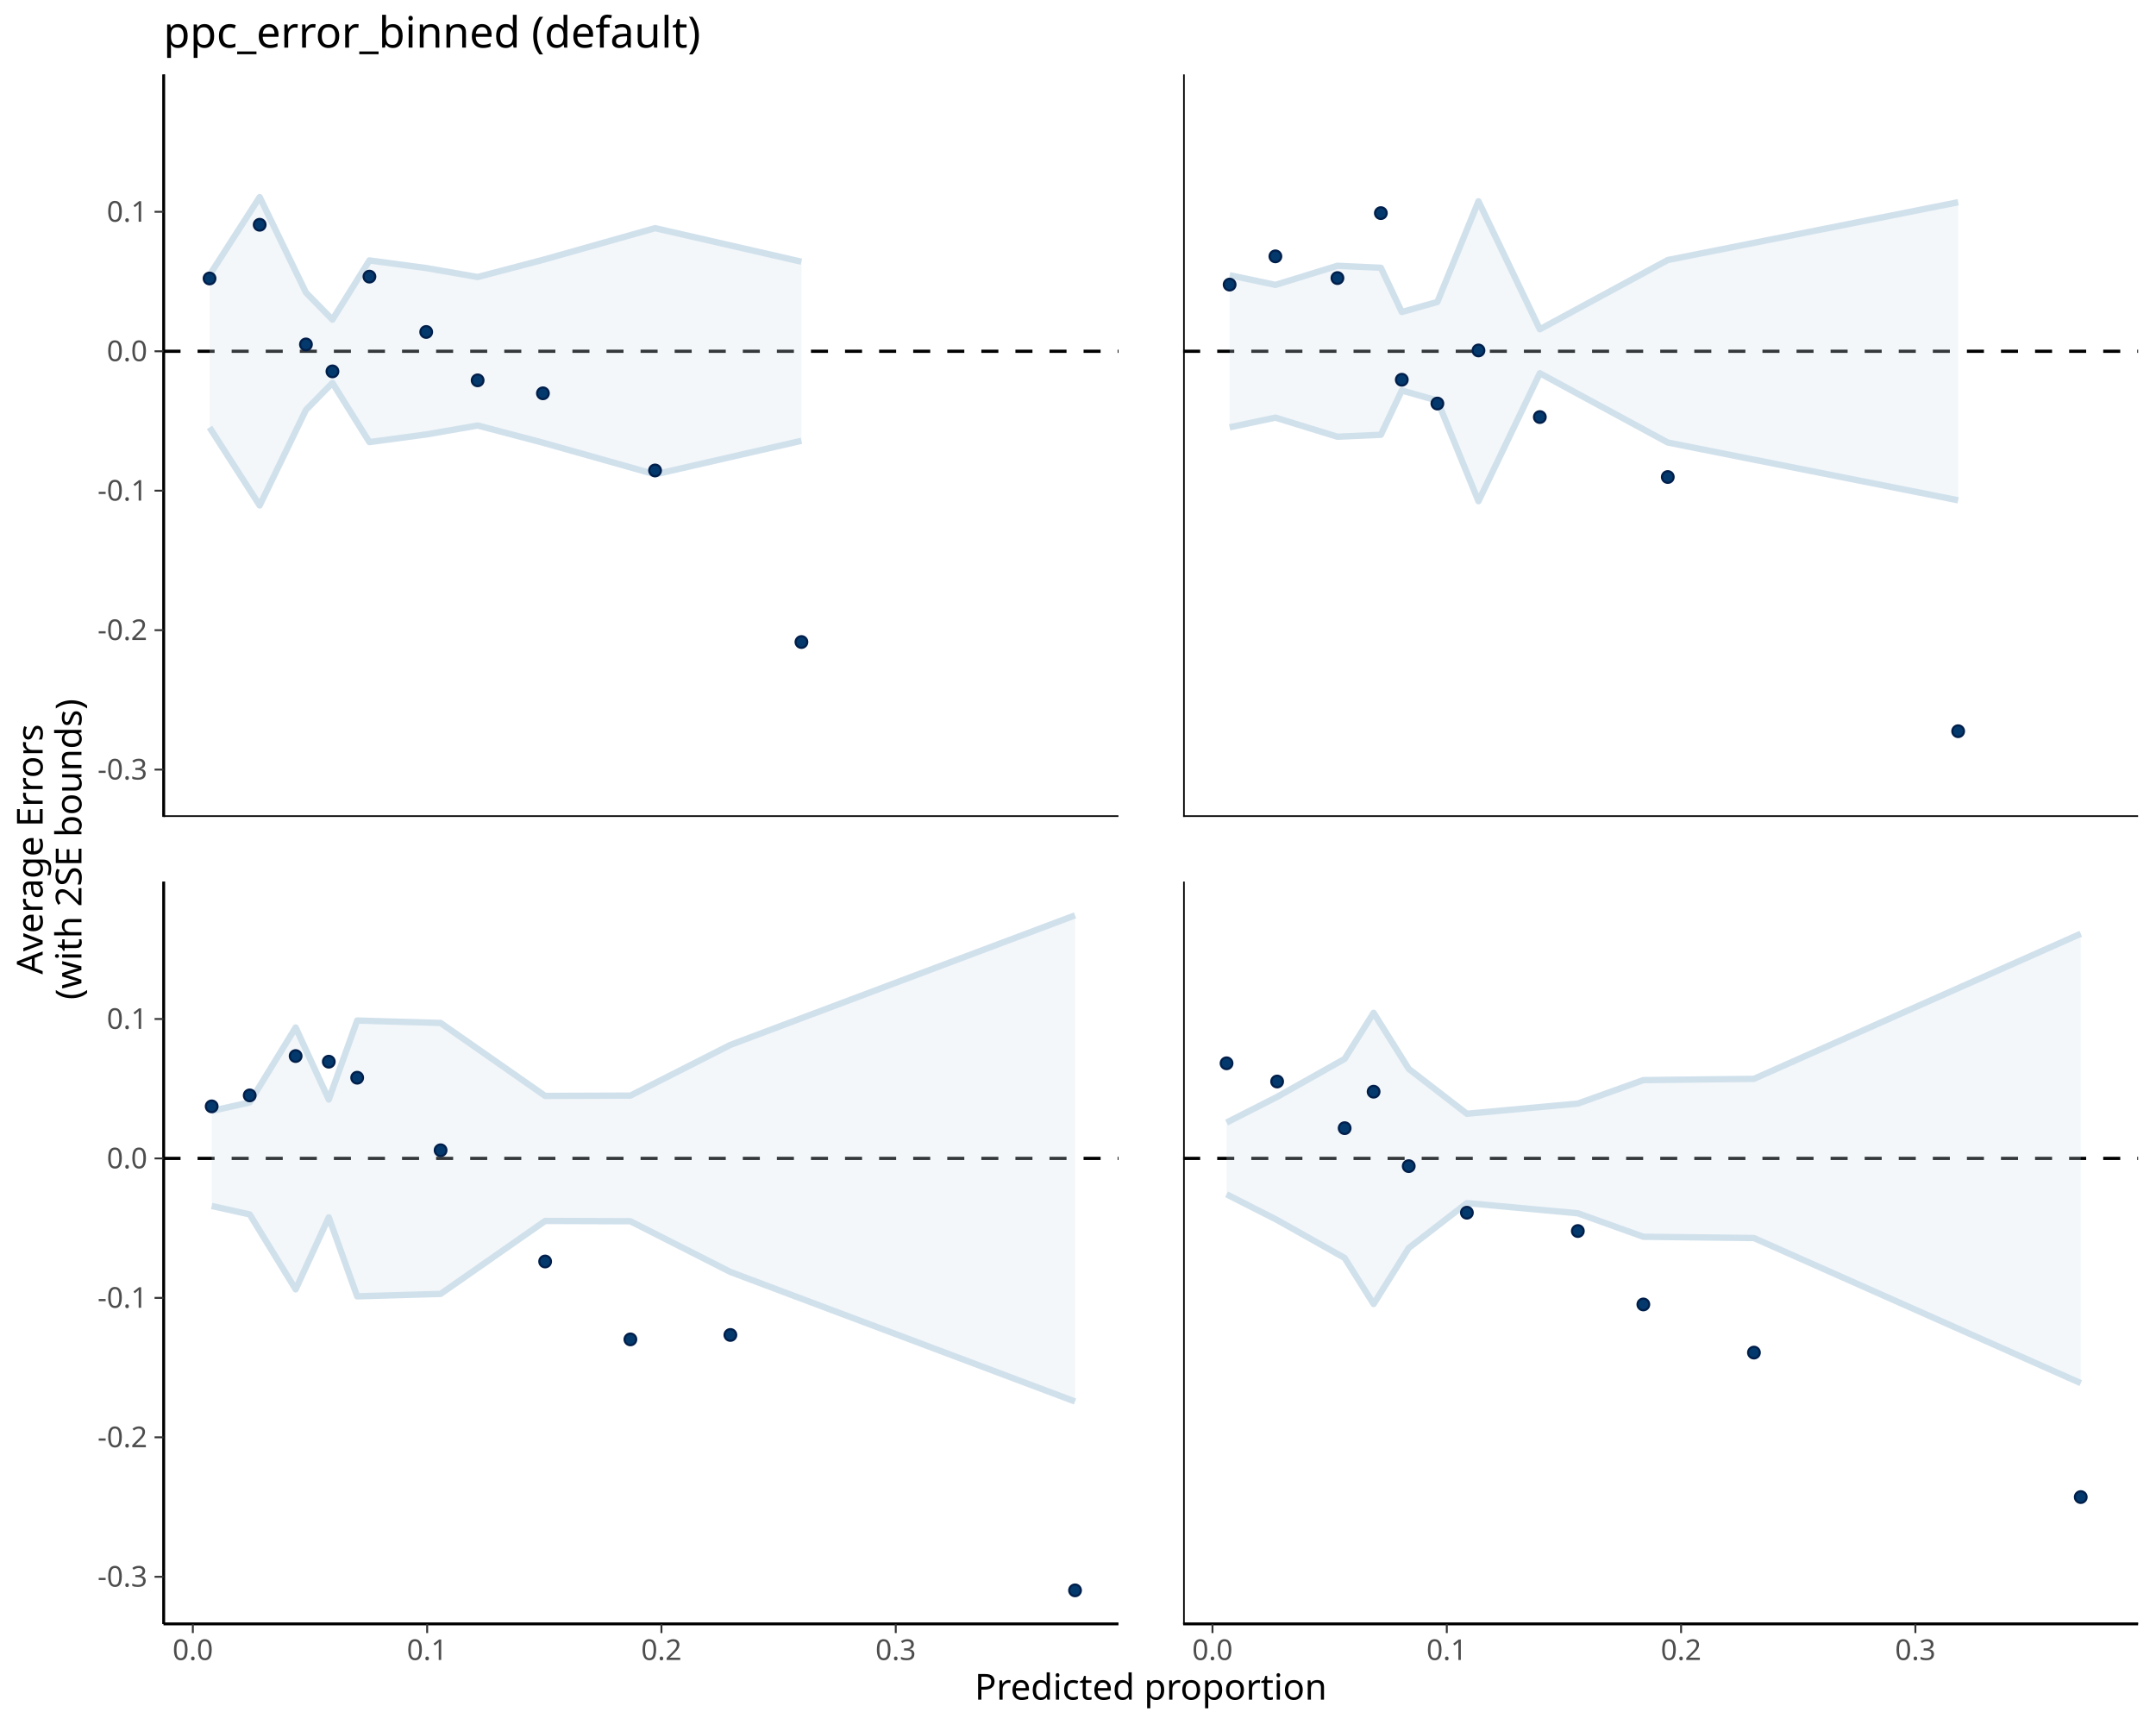
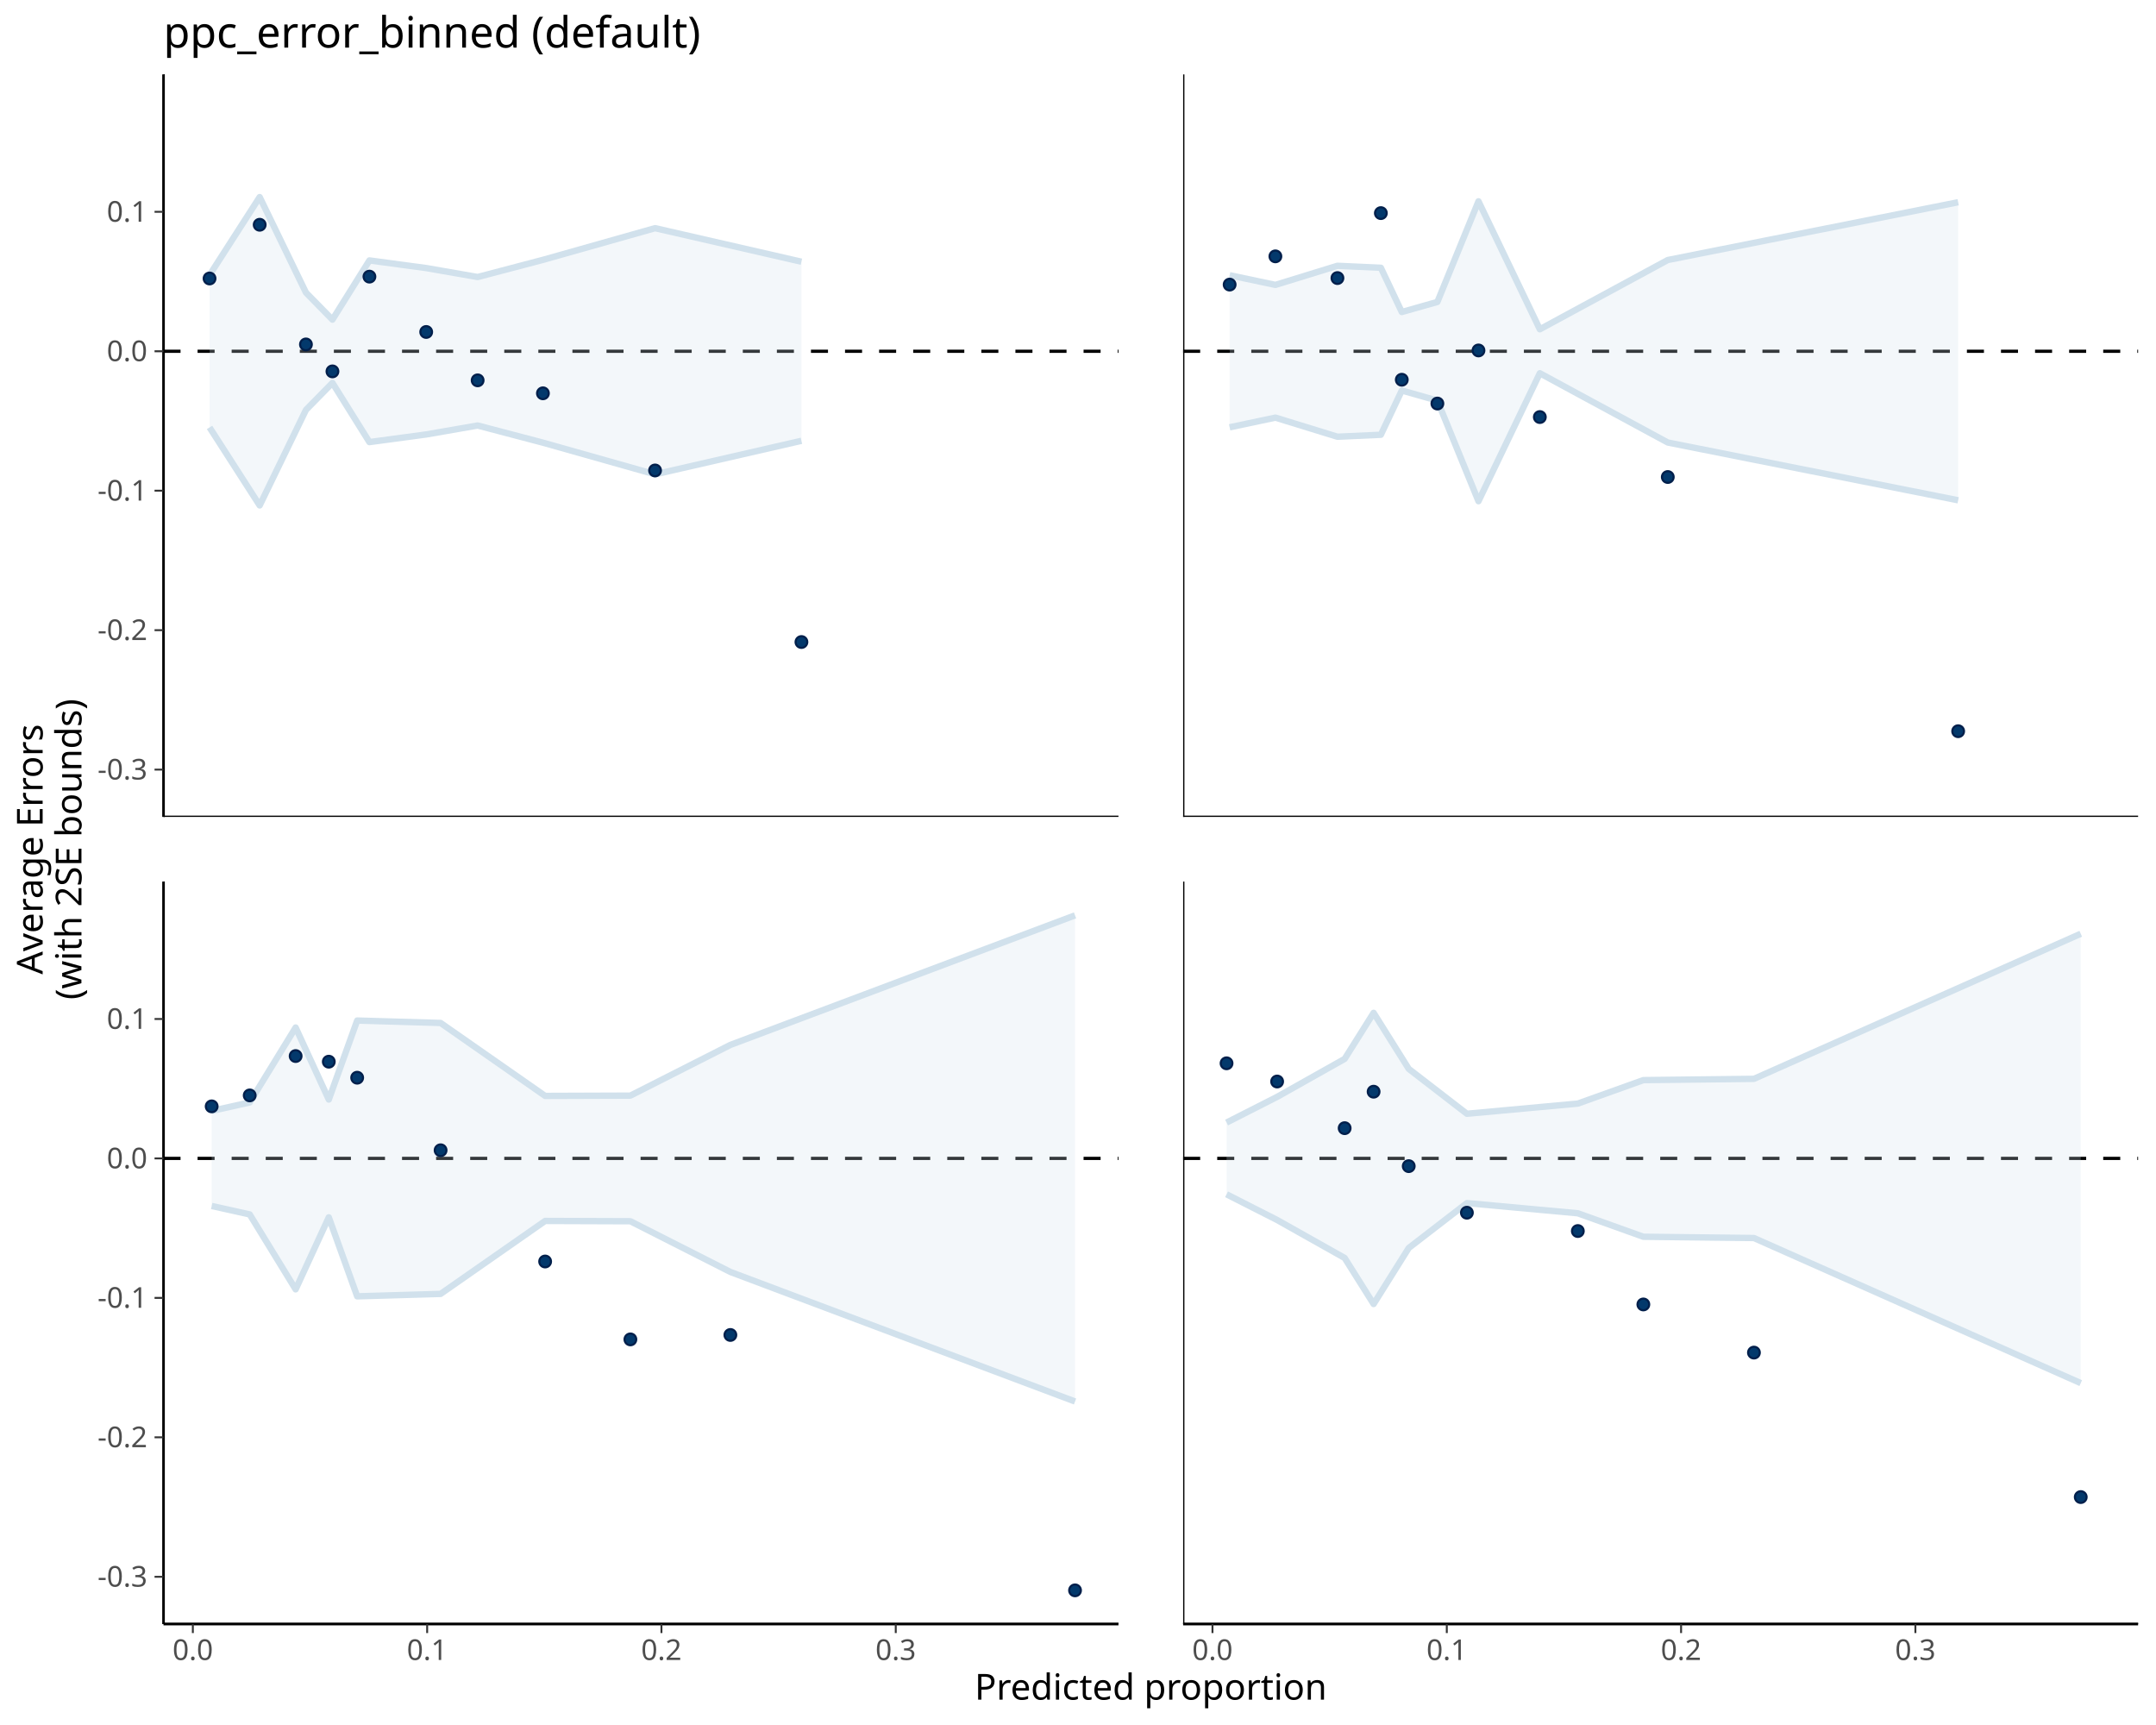
<svg xmlns="http://www.w3.org/2000/svg" class="svglite" data-engine-version="2.0" width="720.00pt" height="576.00pt" viewBox="0 0 720.00 576.00">
  <defs>
    <style type="text/css">
    .svglite line, .svglite polyline, .svglite polygon, .svglite path, .svglite rect, .svglite circle {
      fill: none;
      stroke: #000000;
      stroke-linecap: round;
      stroke-linejoin: round;
      stroke-miterlimit: 10.00;
    }
  </style>
  </defs>
  <rect width="100%" height="100%" style="stroke: none; fill: #FFFFFF;" />
  <defs>
    <clipPath id="cpMC4wMHw3MjAuMDB8MC4wMHw1NzYuMDA=">
      <rect x="0.00" y="0.00" width="720.00" height="576.00" />
    </clipPath>
  </defs>
  <g clip-path="url(#cpMC4wMHw3MjAuMDB8MC4wMHw1NzYuMDA=)">
</g>
  <defs>
    <clipPath id="cpNTQuNjB8MzczLjUxfDI0Ljg1fDI3Mi43OA==">
      <rect x="54.60" y="24.85" width="318.91" height="247.92" />
    </clipPath>
  </defs>
  <g clip-path="url(#cpNTQuNjB8MzczLjUxfDI0Ljg1fDI3Mi43OA==)">
    <line x1="54.60" y1="117.29" x2="373.51" y2="117.29" style="stroke-width: 1.07; stroke-dasharray: 5.69,5.69; stroke-linecap: butt;" />
    <polygon points="69.98,91.86 86.72,65.81 102.17,97.70 111.02,106.73 123.37,86.96 142.33,89.51 159.51,92.50 181.31,86.77 218.76,76.19 267.64,87.39 267.64,147.19 218.76,158.39 181.31,147.81 159.51,142.08 142.33,145.07 123.37,147.62 111.02,127.85 102.17,136.88 86.72,168.77 69.98,142.72 " style="stroke-width: 0.00; stroke: none; stroke-linecap: butt; fill: #D1E1EC; fill-opacity: 0.25;" />
    <polyline points="69.98,91.86 86.72,65.81 102.17,97.70 111.02,106.73 123.37,86.96 142.33,89.51 159.51,92.50 181.31,86.77 218.76,76.19 267.64,87.39 " style="stroke-width: 1.07; stroke: none; stroke-linecap: butt;" />
    <polyline points="267.64,147.19 218.76,158.39 181.31,147.81 159.51,142.08 142.33,145.07 123.37,147.62 111.02,127.85 102.17,136.88 86.72,168.77 69.98,142.72 " style="stroke-width: 1.07; stroke: none; stroke-linecap: butt;" />
    <polyline points="69.98,91.86 86.72,65.81 102.17,97.70 111.02,106.73 123.37,86.96 142.33,89.51 159.51,92.50 181.31,86.77 218.76,76.19 267.64,87.39 " style="stroke-width: 2.13; stroke: #D1E1EC; stroke-linecap: butt;" />
    <polyline points="69.98,142.72 86.72,168.77 102.17,136.88 111.02,127.85 123.37,147.62 142.33,145.07 159.51,142.08 181.31,147.81 218.76,158.39 267.64,147.19 " style="stroke-width: 2.13; stroke: #D1E1EC; stroke-linecap: butt;" />
    <circle cx="69.98" cy="92.99" r="1.95" style="stroke-width: 0.71; stroke: #011F4B; fill: #03396C;" />
    <circle cx="86.72" cy="75.05" r="1.95" style="stroke-width: 0.71; stroke: #011F4B; fill: #03396C;" />
    <circle cx="102.17" cy="115.01" r="1.95" style="stroke-width: 0.71; stroke: #011F4B; fill: #03396C;" />
    <circle cx="111.02" cy="124.01" r="1.95" style="stroke-width: 0.71; stroke: #011F4B; fill: #03396C;" />
    <circle cx="123.37" cy="92.37" r="1.95" style="stroke-width: 0.71; stroke: #011F4B; fill: #03396C;" />
    <circle cx="142.33" cy="110.85" r="1.95" style="stroke-width: 0.71; stroke: #011F4B; fill: #03396C;" />
    <circle cx="159.51" cy="127.00" r="1.95" style="stroke-width: 0.71; stroke: #011F4B; fill: #03396C;" />
    <circle cx="181.31" cy="131.33" r="1.95" style="stroke-width: 0.71; stroke: #011F4B; fill: #03396C;" />
    <circle cx="218.76" cy="157.09" r="1.95" style="stroke-width: 0.71; stroke: #011F4B; fill: #03396C;" />
    <circle cx="267.64" cy="214.38" r="1.95" style="stroke-width: 0.71; stroke: #011F4B; fill: #03396C;" />
-     <line x1="54.60" y1="272.78" x2="373.51" y2="272.78" style="stroke-width: 1.07; stroke-linecap: butt;" />
-     <line x1="54.60" y1="272.78" x2="54.60" y2="24.85" style="stroke-width: 1.07; stroke-linecap: butt;" />
+     <line x1="54.60" y1="272.78" x2="373.51" y2="272.78" style="stroke-width: 0.85; stroke-linecap: butt;" />
+     <line x1="54.60" y1="272.78" x2="54.60" y2="24.85" style="stroke-width: 0.85; stroke-linecap: butt;" />
  </g>
  <g clip-path="url(#cpMC4wMHw3MjAuMDB8MC4wMHw1NzYuMDA=)">
</g>
  <defs>
    <clipPath id="cpNTQuNjB8MzczLjUxfDI5NC4zOHw1NDIuMzA=">
      <rect x="54.60" y="294.38" width="318.91" height="247.92" />
    </clipPath>
  </defs>
  <g clip-path="url(#cpNTQuNjB8MzczLjUxfDI5NC4zOHw1NDIuMzA=)">
    <line x1="54.60" y1="386.81" x2="373.51" y2="386.81" style="stroke-width: 1.07; stroke-dasharray: 5.69,5.69; stroke-linecap: butt;" />
    <polygon points="70.69,370.94 83.39,368.12 98.73,343.10 109.80,367.15 119.28,340.77 147.14,341.58 182.05,365.94 210.52,365.84 243.91,348.91 359.01,305.65 359.01,467.98 243.91,424.72 210.52,407.79 182.05,407.69 147.14,432.05 119.28,432.86 109.80,406.48 98.73,430.53 83.39,405.51 70.69,402.69 " style="stroke-width: 0.00; stroke: none; stroke-linecap: butt; fill: #D1E1EC; fill-opacity: 0.25;" />
    <polyline points="70.69,370.94 83.39,368.12 98.73,343.10 109.80,367.15 119.28,340.77 147.14,341.58 182.05,365.94 210.52,365.84 243.91,348.91 359.01,305.65 " style="stroke-width: 1.07; stroke: none; stroke-linecap: butt;" />
    <polyline points="359.01,467.98 243.91,424.72 210.52,407.79 182.05,407.69 147.14,432.05 119.28,432.86 109.80,406.48 98.73,430.53 83.39,405.51 70.69,402.69 " style="stroke-width: 1.07; stroke: none; stroke-linecap: butt;" />
    <polyline points="70.69,370.94 83.39,368.12 98.73,343.10 109.80,367.15 119.28,340.77 147.14,341.58 182.05,365.94 210.52,365.84 243.91,348.91 359.01,305.65 " style="stroke-width: 2.13; stroke: #D1E1EC; stroke-linecap: butt;" />
    <polyline points="70.69,402.69 83.39,405.51 98.73,430.53 109.80,406.48 119.28,432.86 147.14,432.05 182.05,407.69 210.52,407.79 243.91,424.72 359.01,467.98 " style="stroke-width: 2.13; stroke: #D1E1EC; stroke-linecap: butt;" />
    <circle cx="70.69" cy="369.43" r="1.95" style="stroke-width: 0.71; stroke: #011F4B; fill: #03396C;" />
    <circle cx="83.39" cy="365.77" r="1.95" style="stroke-width: 0.71; stroke: #011F4B; fill: #03396C;" />
    <circle cx="98.73" cy="352.63" r="1.95" style="stroke-width: 0.71; stroke: #011F4B; fill: #03396C;" />
    <circle cx="109.80" cy="354.51" r="1.95" style="stroke-width: 0.71; stroke: #011F4B; fill: #03396C;" />
    <circle cx="119.28" cy="359.86" r="1.95" style="stroke-width: 0.71; stroke: #011F4B; fill: #03396C;" />
    <circle cx="147.14" cy="384.09" r="1.95" style="stroke-width: 0.71; stroke: #011F4B; fill: #03396C;" />
    <circle cx="182.05" cy="421.23" r="1.95" style="stroke-width: 0.71; stroke: #011F4B; fill: #03396C;" />
    <circle cx="210.52" cy="447.24" r="1.95" style="stroke-width: 0.71; stroke: #011F4B; fill: #03396C;" />
    <circle cx="243.91" cy="445.76" r="1.95" style="stroke-width: 0.71; stroke: #011F4B; fill: #03396C;" />
    <circle cx="359.01" cy="531.04" r="1.95" style="stroke-width: 0.71; stroke: #011F4B; fill: #03396C;" />
-     <line x1="54.60" y1="542.30" x2="373.51" y2="542.30" style="stroke-width: 1.07; stroke-linecap: butt;" />
-     <line x1="54.60" y1="542.30" x2="54.60" y2="294.38" style="stroke-width: 1.07; stroke-linecap: butt;" />
+     <line x1="54.60" y1="542.30" x2="373.51" y2="542.30" style="stroke-width: 0.85; stroke-linecap: butt;" />
+     <line x1="54.60" y1="542.30" x2="54.60" y2="294.38" style="stroke-width: 0.85; stroke-linecap: butt;" />
  </g>
  <g clip-path="url(#cpMC4wMHw3MjAuMDB8MC4wMHw1NzYuMDA=)">
</g>
  <defs>
    <clipPath id="cpMzk1LjExfDcxNC4wMnwyNC44NXwyNzIuNzg=">
      <rect x="395.11" y="24.85" width="318.91" height="247.92" />
    </clipPath>
  </defs>
  <g clip-path="url(#cpMzk1LjExfDcxNC4wMnwyNC44NXwyNzIuNzg=)">
    <line x1="395.11" y1="117.29" x2="714.02" y2="117.29" style="stroke-width: 1.07; stroke-dasharray: 5.69,5.69; stroke-linecap: butt;" />
    <polygon points="410.64,91.90 425.92,95.13 446.64,88.75 461.14,89.41 468.13,104.19 480.02,100.82 493.74,67.22 514.23,109.95 556.96,86.82 653.93,67.53 653.93,167.05 556.96,147.76 514.23,124.63 493.74,167.36 480.02,133.76 468.13,130.39 461.14,145.17 446.64,145.83 425.92,139.45 410.64,142.68 " style="stroke-width: 0.00; stroke: none; stroke-linecap: butt; fill: #D1E1EC; fill-opacity: 0.25;" />
    <polyline points="410.64,91.90 425.92,95.13 446.64,88.75 461.14,89.41 468.13,104.19 480.02,100.82 493.74,67.22 514.23,109.95 556.96,86.82 653.93,67.53 " style="stroke-width: 1.07; stroke: none; stroke-linecap: butt;" />
    <polyline points="653.93,167.05 556.96,147.76 514.23,124.63 493.74,167.36 480.02,133.76 468.13,130.39 461.14,145.17 446.64,145.83 425.92,139.45 410.64,142.68 " style="stroke-width: 1.07; stroke: none; stroke-linecap: butt;" />
    <polyline points="410.64,91.90 425.92,95.13 446.64,88.75 461.14,89.41 468.13,104.19 480.02,100.82 493.74,67.22 514.23,109.95 556.96,86.82 653.93,67.53 " style="stroke-width: 2.13; stroke: #D1E1EC; stroke-linecap: butt;" />
    <polyline points="410.64,142.68 425.92,139.45 446.64,145.83 461.14,145.17 468.13,130.39 480.02,133.76 493.74,167.36 514.23,124.63 556.96,147.76 653.93,167.05 " style="stroke-width: 2.13; stroke: #D1E1EC; stroke-linecap: butt;" />
    <circle cx="410.64" cy="95.03" r="1.95" style="stroke-width: 0.71; stroke: #011F4B; fill: #03396C;" />
    <circle cx="425.92" cy="85.60" r="1.95" style="stroke-width: 0.71; stroke: #011F4B; fill: #03396C;" />
    <circle cx="446.64" cy="92.85" r="1.95" style="stroke-width: 0.71; stroke: #011F4B; fill: #03396C;" />
    <circle cx="461.14" cy="71.16" r="1.95" style="stroke-width: 0.71; stroke: #011F4B; fill: #03396C;" />
    <circle cx="468.13" cy="126.80" r="1.95" style="stroke-width: 0.71; stroke: #011F4B; fill: #03396C;" />
    <circle cx="480.02" cy="134.75" r="1.95" style="stroke-width: 0.71; stroke: #011F4B; fill: #03396C;" />
    <circle cx="493.74" cy="117.02" r="1.95" style="stroke-width: 0.71; stroke: #011F4B; fill: #03396C;" />
    <circle cx="514.23" cy="139.26" r="1.95" style="stroke-width: 0.71; stroke: #011F4B; fill: #03396C;" />
    <circle cx="556.96" cy="159.28" r="1.95" style="stroke-width: 0.71; stroke: #011F4B; fill: #03396C;" />
    <circle cx="653.93" cy="244.16" r="1.95" style="stroke-width: 0.71; stroke: #011F4B; fill: #03396C;" />
-     <line x1="395.11" y1="272.78" x2="714.02" y2="272.78" style="stroke-width: 1.07; stroke-linecap: butt;" />
-     <line x1="395.11" y1="272.78" x2="395.11" y2="24.85" style="stroke-width: 1.07; stroke-linecap: butt;" />
+     <line x1="395.11" y1="272.78" x2="714.02" y2="272.78" style="stroke-width: 0.85; stroke-linecap: butt;" />
+     <line x1="395.11" y1="272.78" x2="395.11" y2="24.85" style="stroke-width: 0.85; stroke-linecap: butt;" />
  </g>
  <g clip-path="url(#cpMC4wMHw3MjAuMDB8MC4wMHw1NzYuMDA=)">
</g>
  <defs>
    <clipPath id="cpMzk1LjExfDcxNC4wMnwyOTQuMzh8NTQyLjMw">
      <rect x="395.11" y="294.38" width="318.91" height="247.92" />
    </clipPath>
  </defs>
  <g clip-path="url(#cpMzk1LjExfDcxNC4wMnwyOTQuMzh8NTQyLjMw)">
    <line x1="395.11" y1="386.81" x2="714.02" y2="386.81" style="stroke-width: 1.07; stroke-dasharray: 5.69,5.69; stroke-linecap: butt;" />
    <polygon points="409.61,374.84 426.50,366.26 449.05,353.58 458.72,338.20 470.45,356.91 489.87,371.90 526.92,368.50 548.80,360.66 585.73,360.24 694.87,311.79 694.87,461.84 585.73,413.39 548.80,412.97 526.92,405.13 489.87,401.73 470.45,416.72 458.72,435.43 449.05,420.05 426.50,407.37 409.61,398.79 " style="stroke-width: 0.00; stroke: none; stroke-linecap: butt; fill: #D1E1EC; fill-opacity: 0.25;" />
    <polyline points="409.61,374.84 426.50,366.26 449.05,353.58 458.72,338.20 470.45,356.91 489.87,371.90 526.92,368.50 548.80,360.66 585.73,360.24 694.87,311.79 " style="stroke-width: 1.07; stroke: none; stroke-linecap: butt;" />
    <polyline points="694.87,461.84 585.73,413.39 548.80,412.97 526.92,405.13 489.87,401.73 470.45,416.72 458.72,435.43 449.05,420.05 426.50,407.37 409.61,398.79 " style="stroke-width: 1.07; stroke: none; stroke-linecap: butt;" />
    <polyline points="409.61,374.84 426.50,366.26 449.05,353.58 458.72,338.20 470.45,356.91 489.87,371.90 526.92,368.50 548.80,360.66 585.73,360.24 694.87,311.79 " style="stroke-width: 2.13; stroke: #D1E1EC; stroke-linecap: butt;" />
    <polyline points="409.61,398.79 426.50,407.37 449.05,420.05 458.72,435.43 470.45,416.72 489.87,401.73 526.92,405.13 548.80,412.97 585.73,413.39 694.87,461.84 " style="stroke-width: 2.13; stroke: #D1E1EC; stroke-linecap: butt;" />
    <circle cx="409.61" cy="355.05" r="1.95" style="stroke-width: 0.71; stroke: #011F4B; fill: #03396C;" />
    <circle cx="426.50" cy="361.13" r="1.95" style="stroke-width: 0.71; stroke: #011F4B; fill: #03396C;" />
    <circle cx="449.05" cy="376.71" r="1.95" style="stroke-width: 0.71; stroke: #011F4B; fill: #03396C;" />
    <circle cx="458.72" cy="364.53" r="1.95" style="stroke-width: 0.71; stroke: #011F4B; fill: #03396C;" />
    <circle cx="470.45" cy="389.39" r="1.95" style="stroke-width: 0.71; stroke: #011F4B; fill: #03396C;" />
    <circle cx="489.87" cy="404.94" r="1.95" style="stroke-width: 0.71; stroke: #011F4B; fill: #03396C;" />
    <circle cx="526.92" cy="411.06" r="1.95" style="stroke-width: 0.71; stroke: #011F4B; fill: #03396C;" />
    <circle cx="548.80" cy="435.57" r="1.95" style="stroke-width: 0.71; stroke: #011F4B; fill: #03396C;" />
    <circle cx="585.73" cy="451.65" r="1.95" style="stroke-width: 0.71; stroke: #011F4B; fill: #03396C;" />
    <circle cx="694.87" cy="499.89" r="1.95" style="stroke-width: 0.71; stroke: #011F4B; fill: #03396C;" />
-     <line x1="395.11" y1="542.30" x2="714.02" y2="542.30" style="stroke-width: 1.07; stroke-linecap: butt;" />
-     <line x1="395.11" y1="542.30" x2="395.11" y2="294.38" style="stroke-width: 1.07; stroke-linecap: butt;" />
+     <line x1="395.11" y1="542.30" x2="714.02" y2="542.30" style="stroke-width: 0.85; stroke-linecap: butt;" />
+     <line x1="395.11" y1="542.30" x2="395.11" y2="294.38" style="stroke-width: 0.85; stroke-linecap: butt;" />
  </g>
  <g clip-path="url(#cpMC4wMHw3MjAuMDB8MC4wMHw1NzYuMDA=)">
</g>
  <defs>
    <clipPath id="cpNTQuNjB8MzczLjUxfDI5NC4zOHwyOTQuMzg=">
      <rect x="54.60" y="294.38" width="318.91" height="0.00" />
    </clipPath>
  </defs>
  <g clip-path="url(#cpNTQuNjB8MzczLjUxfDI5NC4zOHwyOTQuMzg=)">
</g>
  <g clip-path="url(#cpMC4wMHw3MjAuMDB8MC4wMHw1NzYuMDA=)">
</g>
  <defs>
    <clipPath id="cpMzk1LjExfDcxNC4wMnwyOTQuMzh8Mjk0LjM4">
      <rect x="395.11" y="294.38" width="318.91" height="0.00" />
    </clipPath>
  </defs>
  <g clip-path="url(#cpMzk1LjExfDcxNC4wMnwyOTQuMzh8Mjk0LjM4)">
</g>
  <g clip-path="url(#cpMC4wMHw3MjAuMDB8MC4wMHw1NzYuMDA=)">
</g>
  <defs>
    <clipPath id="cpNTQuNjB8MzczLjUxfDI0Ljg1fDI0Ljg1">
      <rect x="54.60" y="24.85" width="318.91" height="0.00" />
    </clipPath>
  </defs>
  <g clip-path="url(#cpNTQuNjB8MzczLjUxfDI0Ljg1fDI0Ljg1)">
</g>
  <g clip-path="url(#cpMC4wMHw3MjAuMDB8MC4wMHw1NzYuMDA=)">
</g>
  <defs>
    <clipPath id="cpMzk1LjExfDcxNC4wMnwyNC44NXwyNC44NQ==">
      <rect x="395.11" y="24.85" width="318.91" height="0.00" />
    </clipPath>
  </defs>
  <g clip-path="url(#cpMzk1LjExfDcxNC4wMnwyNC44NXwyNC44NQ==)">
</g>
  <g clip-path="url(#cpMC4wMHw3MjAuMDB8MC4wMHw1NzYuMDA=)">
    <polyline points="54.60,542.30 373.51,542.30 " style="stroke-width: 0.85; stroke-linecap: butt;" />
    <polyline points="64.40,545.29 64.40,542.30 " style="stroke-width: 0.64; stroke: #333333; stroke-linecap: butt;" />
    <polyline points="142.65,545.29 142.65,542.30 " style="stroke-width: 0.64; stroke: #333333; stroke-linecap: butt;" />
    <polyline points="220.89,545.29 220.89,542.30 " style="stroke-width: 0.64; stroke: #333333; stroke-linecap: butt;" />
    <polyline points="299.14,545.29 299.14,542.30 " style="stroke-width: 0.64; stroke: #333333; stroke-linecap: butt;" />
    <text x="64.40" y="554.29" text-anchor="middle" style="font-size: 9.60px; fill: #4D4D4D; font-family: sans;" textLength="13.35px" lengthAdjust="spacingAndGlyphs">0.0</text>
    <text x="142.65" y="554.29" text-anchor="middle" style="font-size: 9.60px; fill: #4D4D4D; font-family: sans;" textLength="13.35px" lengthAdjust="spacingAndGlyphs">0.1</text>
    <text x="220.89" y="554.29" text-anchor="middle" style="font-size: 9.60px; fill: #4D4D4D; font-family: sans;" textLength="13.35px" lengthAdjust="spacingAndGlyphs">0.2</text>
    <text x="299.14" y="554.29" text-anchor="middle" style="font-size: 9.60px; fill: #4D4D4D; font-family: sans;" textLength="13.35px" lengthAdjust="spacingAndGlyphs">0.3</text>
    <polyline points="395.11,542.30 714.02,542.30 " style="stroke-width: 0.85; stroke-linecap: butt;" />
    <polyline points="404.91,545.29 404.91,542.30 " style="stroke-width: 0.64; stroke: #333333; stroke-linecap: butt;" />
    <polyline points="483.16,545.29 483.16,542.30 " style="stroke-width: 0.64; stroke: #333333; stroke-linecap: butt;" />
    <polyline points="561.40,545.29 561.40,542.30 " style="stroke-width: 0.64; stroke: #333333; stroke-linecap: butt;" />
    <polyline points="639.65,545.29 639.65,542.30 " style="stroke-width: 0.64; stroke: #333333; stroke-linecap: butt;" />
    <text x="404.91" y="554.29" text-anchor="middle" style="font-size: 9.60px; fill: #4D4D4D; font-family: sans;" textLength="13.35px" lengthAdjust="spacingAndGlyphs">0.0</text>
    <text x="483.16" y="554.29" text-anchor="middle" style="font-size: 9.60px; fill: #4D4D4D; font-family: sans;" textLength="13.35px" lengthAdjust="spacingAndGlyphs">0.1</text>
    <text x="561.40" y="554.29" text-anchor="middle" style="font-size: 9.60px; fill: #4D4D4D; font-family: sans;" textLength="13.35px" lengthAdjust="spacingAndGlyphs">0.2</text>
    <text x="639.65" y="554.29" text-anchor="middle" style="font-size: 9.60px; fill: #4D4D4D; font-family: sans;" textLength="13.35px" lengthAdjust="spacingAndGlyphs">0.3</text>
    <polyline points="54.60,272.78 54.60,24.85 " style="stroke-width: 0.85; stroke-linecap: butt;" />
    <text x="49.22" y="260.29" text-anchor="end" style="font-size: 9.60px; fill: #4D4D4D; font-family: sans;" textLength="16.54px" lengthAdjust="spacingAndGlyphs">-0.3</text>
    <text x="49.22" y="213.72" text-anchor="end" style="font-size: 9.60px; fill: #4D4D4D; font-family: sans;" textLength="16.54px" lengthAdjust="spacingAndGlyphs">-0.2</text>
    <text x="49.22" y="167.16" text-anchor="end" style="font-size: 9.60px; fill: #4D4D4D; font-family: sans;" textLength="16.54px" lengthAdjust="spacingAndGlyphs">-0.1</text>
    <text x="49.22" y="120.59" text-anchor="end" style="font-size: 9.60px; fill: #4D4D4D; font-family: sans;" textLength="13.35px" lengthAdjust="spacingAndGlyphs">0.0</text>
    <text x="49.22" y="74.03" text-anchor="end" style="font-size: 9.60px; fill: #4D4D4D; font-family: sans;" textLength="13.35px" lengthAdjust="spacingAndGlyphs">0.1</text>
    <polyline points="51.61,256.98 54.60,256.98 " style="stroke-width: 0.64; stroke: #333333; stroke-linecap: butt;" />
    <polyline points="51.61,210.42 54.60,210.42 " style="stroke-width: 0.64; stroke: #333333; stroke-linecap: butt;" />
    <polyline points="51.61,163.85 54.60,163.85 " style="stroke-width: 0.64; stroke: #333333; stroke-linecap: butt;" />
    <polyline points="51.61,117.29 54.60,117.29 " style="stroke-width: 0.64; stroke: #333333; stroke-linecap: butt;" />
    <polyline points="51.61,70.73 54.60,70.73 " style="stroke-width: 0.64; stroke: #333333; stroke-linecap: butt;" />
    <polyline points="54.60,542.30 54.60,294.38 " style="stroke-width: 0.85; stroke-linecap: butt;" />
    <text x="49.22" y="529.81" text-anchor="end" style="font-size: 9.60px; fill: #4D4D4D; font-family: sans;" textLength="16.54px" lengthAdjust="spacingAndGlyphs">-0.3</text>
    <text x="49.22" y="483.25" text-anchor="end" style="font-size: 9.60px; fill: #4D4D4D; font-family: sans;" textLength="16.54px" lengthAdjust="spacingAndGlyphs">-0.2</text>
    <text x="49.22" y="436.68" text-anchor="end" style="font-size: 9.60px; fill: #4D4D4D; font-family: sans;" textLength="16.54px" lengthAdjust="spacingAndGlyphs">-0.1</text>
    <text x="49.22" y="390.12" text-anchor="end" style="font-size: 9.60px; fill: #4D4D4D; font-family: sans;" textLength="13.35px" lengthAdjust="spacingAndGlyphs">0.0</text>
    <text x="49.22" y="343.55" text-anchor="end" style="font-size: 9.60px; fill: #4D4D4D; font-family: sans;" textLength="13.35px" lengthAdjust="spacingAndGlyphs">0.1</text>
    <polyline points="51.61,526.51 54.60,526.51 " style="stroke-width: 0.64; stroke: #333333; stroke-linecap: butt;" />
    <polyline points="51.61,479.94 54.60,479.94 " style="stroke-width: 0.64; stroke: #333333; stroke-linecap: butt;" />
    <polyline points="51.61,433.38 54.60,433.38 " style="stroke-width: 0.64; stroke: #333333; stroke-linecap: butt;" />
    <polyline points="51.61,386.81 54.60,386.81 " style="stroke-width: 0.64; stroke: #333333; stroke-linecap: butt;" />
    <polyline points="51.61,340.25 54.60,340.25 " style="stroke-width: 0.64; stroke: #333333; stroke-linecap: butt;" />
    <text x="384.31" y="567.53" text-anchor="middle" style="font-size: 12.00px; font-family: sans;" textLength="108.07px" lengthAdjust="spacingAndGlyphs">Predicted proportion</text>
    <text transform="translate(14.24,283.58) rotate(-90)" text-anchor="middle" style="font-size: 12.00px; font-family: sans;" textLength="84.05px" lengthAdjust="spacingAndGlyphs">Average Errors </text>
    <text transform="translate(27.20,283.58) rotate(-90)" text-anchor="middle" style="font-size: 12.00px; font-family: sans;" textLength="101.40px" lengthAdjust="spacingAndGlyphs"> (with 2SE bounds)</text>
    <text x="54.60" y="15.89" style="font-size: 14.40px; font-family: sans;" textLength="169.72px" lengthAdjust="spacingAndGlyphs">ppc_error_binned (default)</text>
  </g>
</svg>
